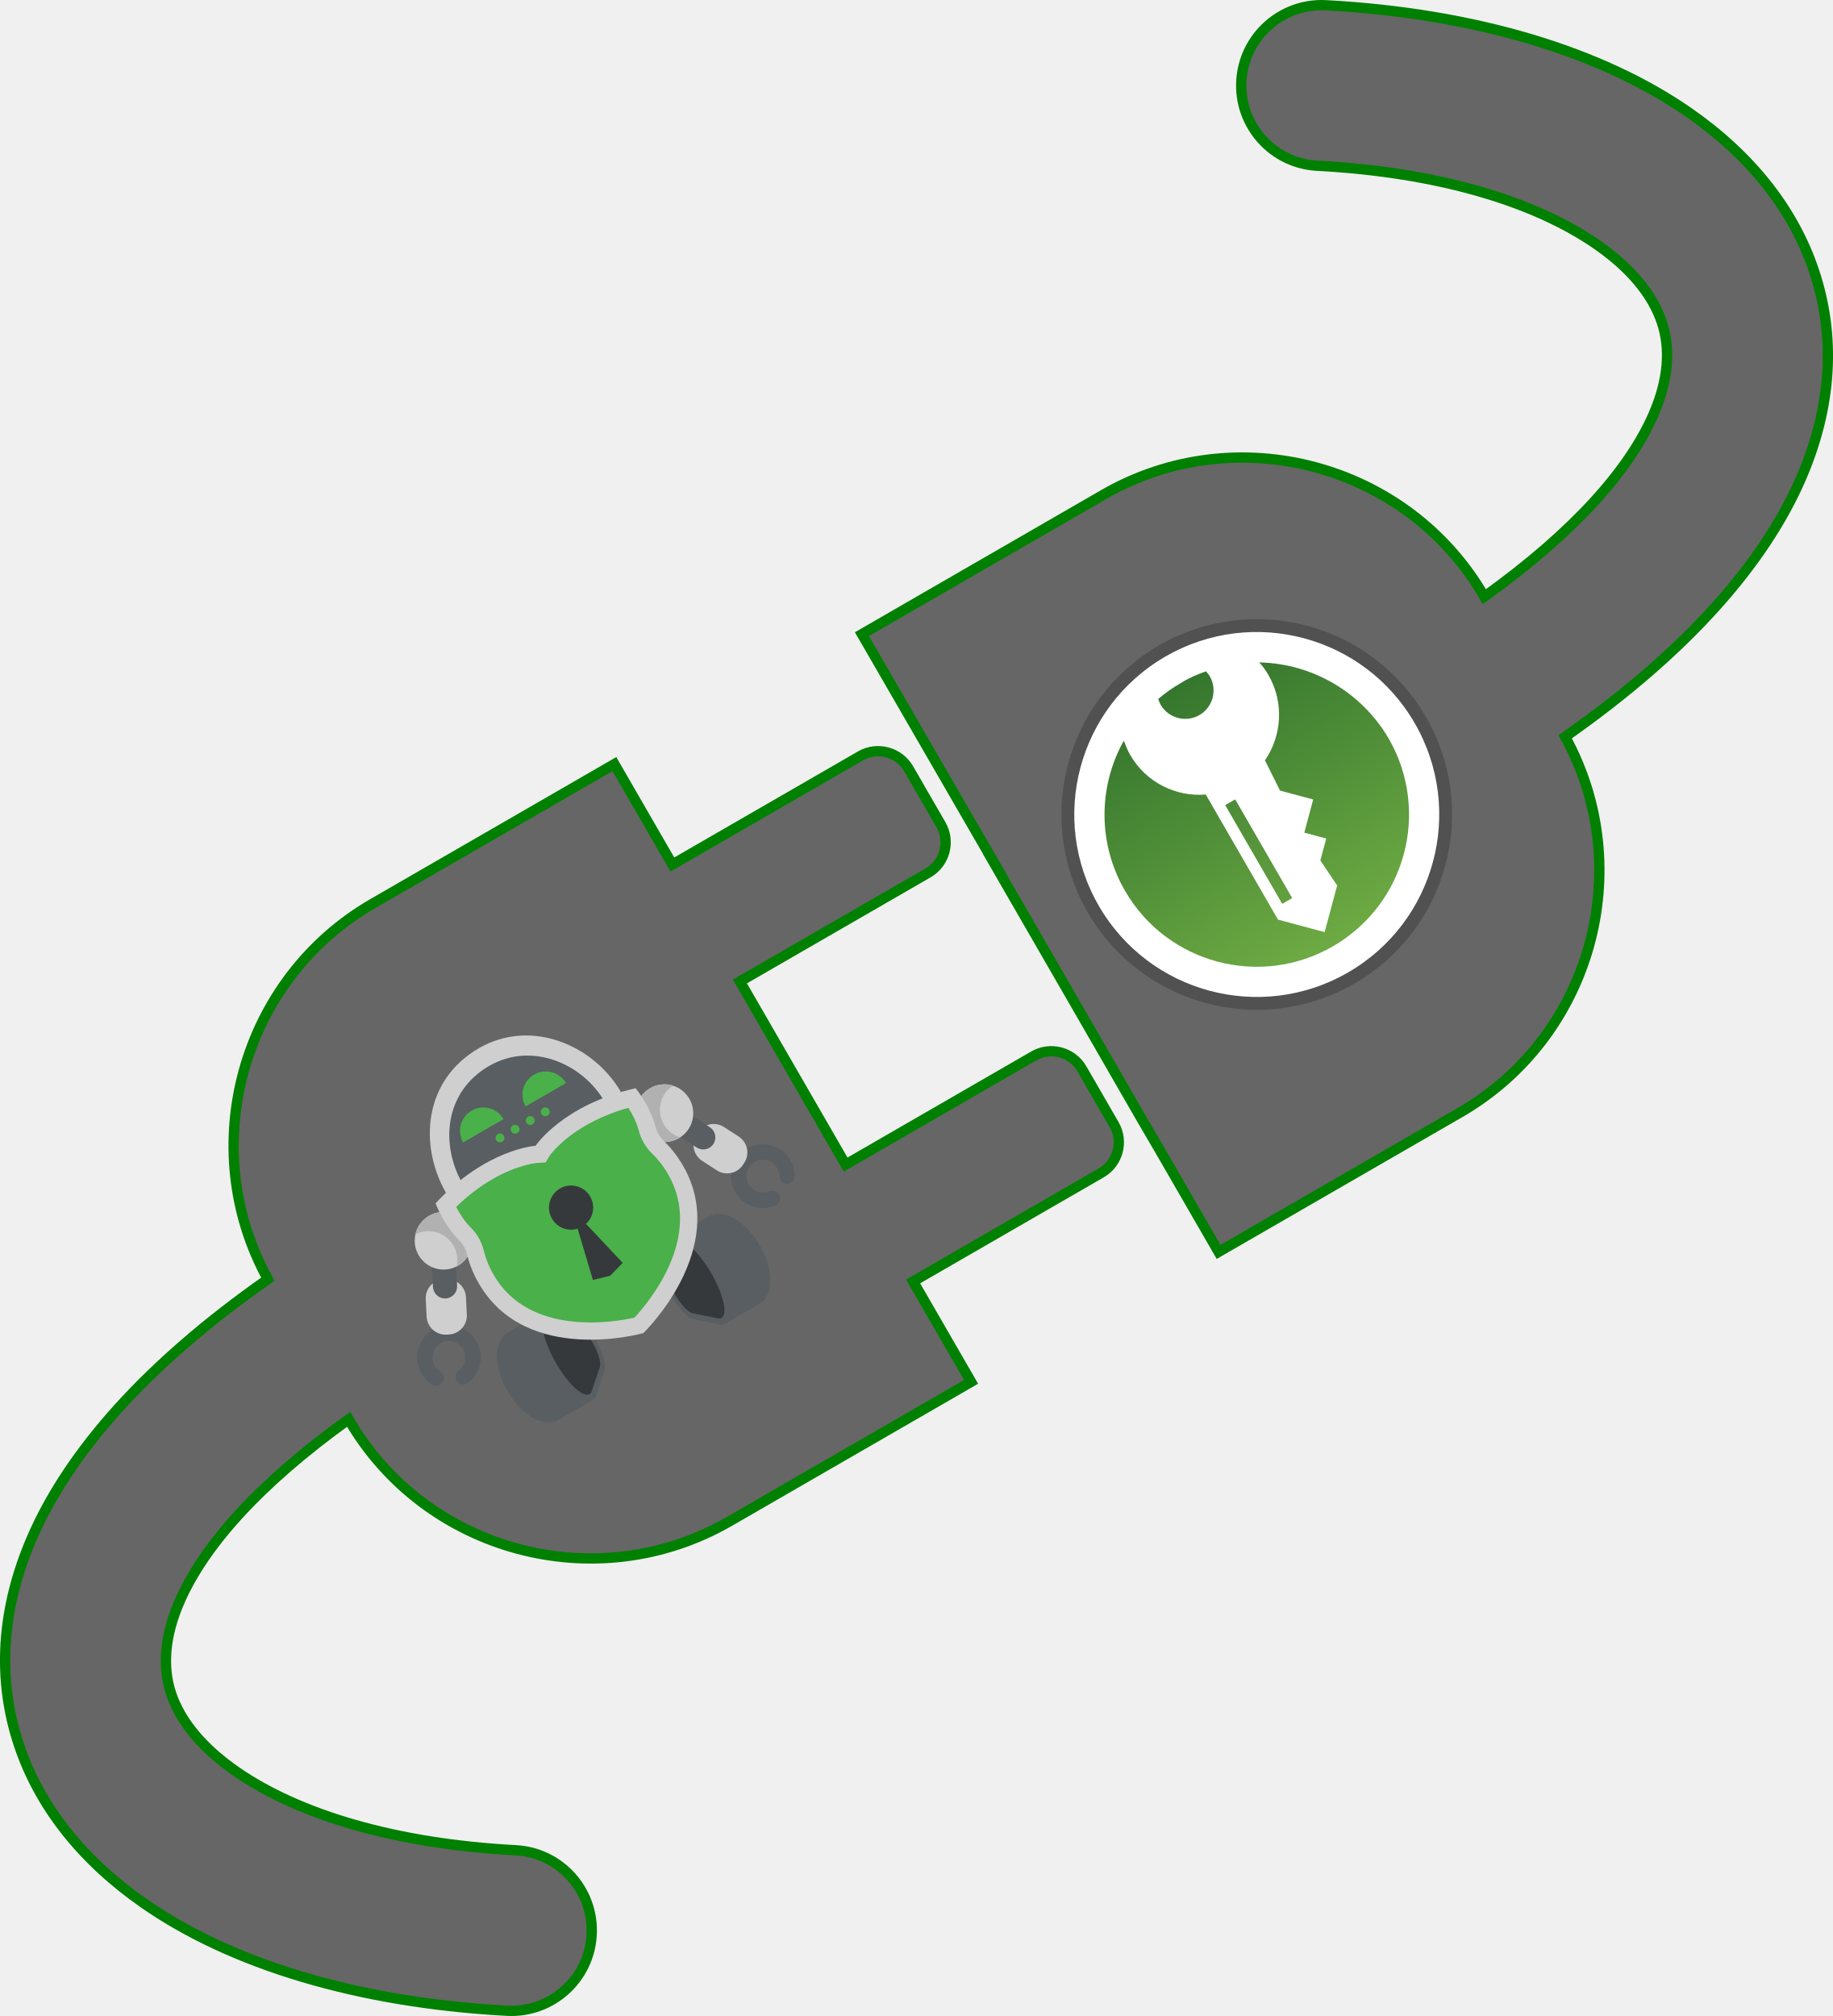
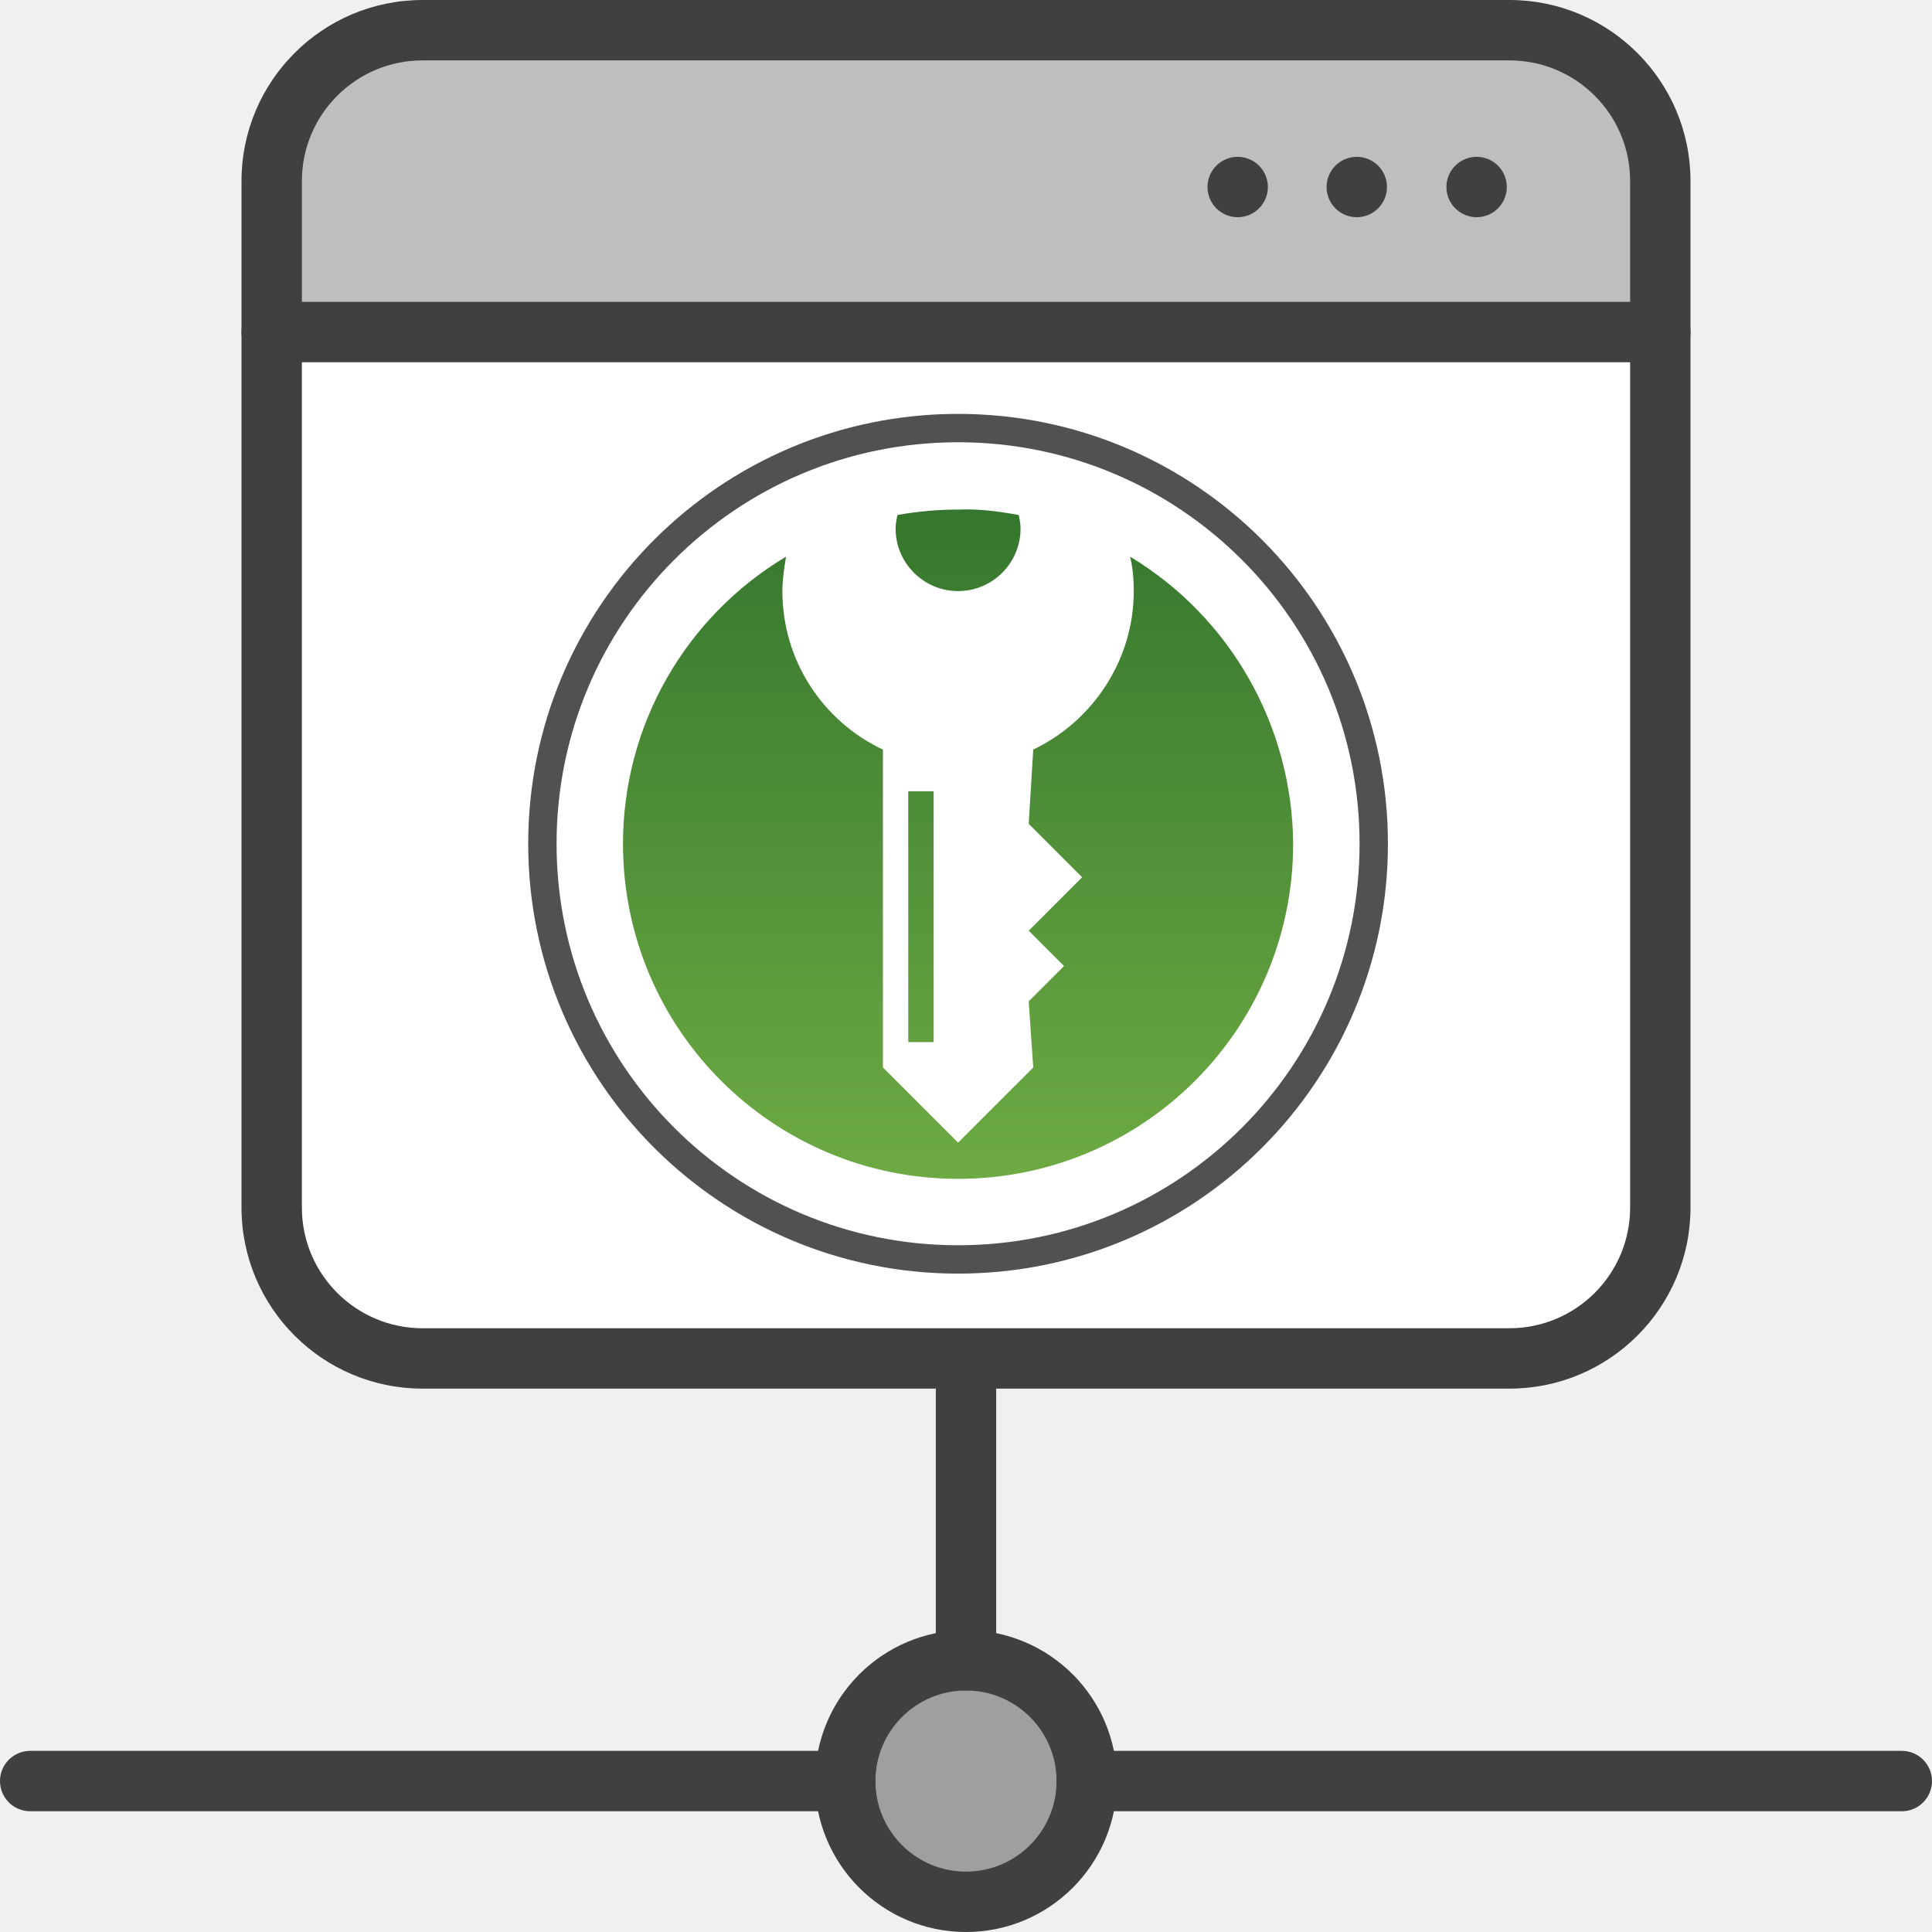
- <svg xmlns="http://www.w3.org/2000/svg" width="47.142mm" height="51.85mm" viewBox="0 0 47.142 51.85" version="1.1" id="svg952">
-   <defs id="defs946">
-     <linearGradient id="SVGID_1_" gradientUnits="userSpaceOnUse" x1="50" y1="-654.863" x2="50" y2="-728.467" gradientTransform="matrix(0.09165435,-0.05291667,-0.05291667,-0.09165435,73.37748,82.40022)">
-       <stop offset="0" style="stop-color:#35762e" id="stop4" />
-       <stop offset="1" style="stop-color:#6daa43" id="stop6" />
+ <svg xmlns="http://www.w3.org/2000/svg" data-name="Слой 1" id="Слой_1" viewBox="0 0 128 128" version="1.1">
+   <defs id="defs4">
+     <style id="style2">.cls-1{fill:#fff;}.cls-2{fill:#bebebe;}.cls-3{fill:#9f9f9f;}.cls-4{fill:#404040;}</style>
+     <linearGradient id="SVGID_1_" gradientUnits="userSpaceOnUse" x1="50" y1="-654.863" x2="50" y2="-728.467" gradientTransform="matrix(0.6,0,0,-0.6,33.47513,-359.3649)">
+       <stop offset="0" style="stop-color:#35762e" id="stop97" />
+       <stop offset="1" style="stop-color:#6daa43" id="stop99" />
    </linearGradient>
  </defs>
-   <g id="layer1" transform="translate(-82.26229,-122.2417)">
-     <g id="g6" style="fill:#666666;stroke:#008000;stroke-opacity:1" transform="matrix(-0.1322917,-0.2291359,0.2291359,-0.1322917,107.9796,157.6861)">
-       <path class="st0" d="m 44.95,24.54 c -8.972,0.031 0.868,0 24.39,0 v 27.11 c 0,14.91 -12.2,27.11 -27.1,27.11 1.08,10.77 3.62,18.33 7.1,23.06 2.18,2.96 4.69,4.66 7.35,5.21 2.86,0.59 6.17,-0.01 9.72,-1.68 6.76,-3.19 13.88,-9.95 20.23,-19.71 2.35,-3.62 7.19,-4.64 10.8,-2.29 3.62,2.35 4.64,7.19 2.3,10.8 -7.98,12.26 -17.37,20.97 -26.65,25.34 -6.6,3.11 -13.24,4.13 -19.51,2.84 C 47.12,121 41.35,117.32 36.74,111.06 31.49,103.92 27.79,93.27 26.52,78.75 11.88,78.44 0,66.37 0,51.65 V 24.54 h 11.27 c 7.3,-0.04 -0.017,0 33.68,0 z" id="path4" style="fill:#666666;stroke:#008000;stroke-opacity:1" />
-     </g>
-     <circle style="clip-rule:evenodd;fill:#ffffff;fill-rule:evenodd;stroke:#515151;stroke-width:0.331;stroke-linecap:round;stroke-linejoin:round" cx="27.638" cy="181.298" r="4.858" id="circle2" transform="rotate(-30)" />
-     <path style="fill:url(#SVGID_1_);stroke-width:0.106" d="m 113.278,139.508 c 0.036,0.041 0.071,0.081 0.098,0.127 0.201,0.348 0.081,0.796 -0.267,0.998 -0.348,0.201 -0.796,0.081 -0.998,-0.267 -0.026,-0.046 -0.044,-0.097 -0.061,-0.148 0.18,-0.153 0.381,-0.293 0.582,-0.41 0.206,-0.131 0.423,-0.22 0.646,-0.3 z m -1.948,2.151 c 0.407,0.706 1.174,1.082 1.943,1.017 l 1.857,3.217 1.2,0.322 0.322,-1.2 -0.432,-0.643 0.151,-0.564 -0.564,-0.151 0.229,-0.853 -0.853,-0.229 -0.388,-0.778 c 0.432,-0.628 0.499,-1.486 0.091,-2.191 -0.069,-0.119 -0.141,-0.224 -0.238,-0.327 1.372,0.027 2.63,0.767 3.327,1.953 1.079,1.87 0.446,4.264 -1.433,5.349 -1.87,1.079 -4.264,0.446 -5.349,-1.433 -0.688,-1.192 -0.7,-2.651 -0.028,-3.858 0.051,0.13 0.096,0.25 0.164,0.369 z m 2.443,1.29 0.257,-0.148 1.466,2.539 -0.257,0.148 z" id="path9" />
-     <g id="g6-3" style="fill:#666666;stroke:#008000;stroke-opacity:1" transform="matrix(0.1322917,0.2291359,-0.2291359,0.1322917,103.687,138.6472)">
-       <path class="st0" d="m 14.7,0 h 6.28 c 1.88,0 3.42,1.54 3.42,3.42 V 24.54 H 44.95 V 3.42 C 44.95,1.54 46.49,0 48.37,0 h 6.28 c 1.88,0 3.42,1.54 3.42,3.42 v 21.12 h 11.27 v 27.11 c 0,14.91 -12.2,27.11 -27.1,27.11 1.08,10.77 3.62,18.33 7.1,23.06 2.18,2.96 4.69,4.66 7.35,5.21 2.86,0.59 6.17,-0.01 9.72,-1.68 6.76,-3.19 13.88,-9.95 20.23,-19.71 2.35,-3.62 7.19,-4.64 10.8,-2.29 3.62,2.35 4.64,7.19 2.3,10.8 -7.98,12.26 -17.37,20.97 -26.65,25.34 -6.6,3.11 -13.24,4.13 -19.51,2.84 C 47.12,121 41.35,117.32 36.74,111.06 31.49,103.92 27.79,93.27 26.52,78.75 11.88,78.44 0,66.37 0,51.65 V 24.54 H 11.27 V 3.42 C 11.27,1.54 12.81,0 14.7,0 Z" id="path4-6" style="fill:#666666;stroke:#008000;stroke-opacity:1" />
-     </g>
-     <path d="m 94.582,149.199 c -1.449,0.836 -1.539,2.527 -0.846,3.727 l 4.497,-2.596 c -0.693,-1.2 -2.305,-1.908 -3.651,-1.131 z" fill="#cfcfcf" id="path2" style="stroke-width:0.01" />
-     <path d="m 94.845,149.655 c -1.177,0.679 -1.25,2.053 -0.687,3.028 l 1.946,-0.847 1.707,-1.262 c -0.563,-0.975 -1.872,-1.55 -2.966,-0.919 z" fill="#585e62" id="path4-5" style="stroke-width:0.01" />
-     <path d="m 94.274,157.824 a 0.198,0.198 0 0 1 -0.216,-0.331 0.423,0.423 0 1 0 -0.47,0.022 0.198,0.198 0 0 1 -0.204,0.339 0.819,0.819 0 1 1 0.909,-0.042 0.215,0.215 0 0 1 -0.019,0.013 z" fill="#585e62" id="path6" style="stroke-width:0.01" />
-     <rect fill="#cfcfcf" height="1.426" rx="0.489" transform="rotate(-2.91)" width="1.036" x="85.189" y="159.699" id="rect8" style="stroke-width:0.01" />
-     <path d="m 93.351,154.409 0.62,-0.032 0.047,0.934 a 0.311,0.311 0 0 1 -0.294,0.326 0.311,0.311 0 0 1 -0.326,-0.294 z" fill="#585e62" id="path10" style="stroke-width:0.01" />
-     <circle cx="4.045" cy="180.335" fill="#cfcfcf" r="0.742" id="circle12" style="stroke-width:0.01" transform="rotate(-30)" />
-     <path d="m 93.65,153.413 a 0.743,0.743 0 0 0 -0.709,0.577 0.743,0.743 0 0 1 1.065,0.825 0.743,0.743 0 0 0 -0.356,-1.401 z" fill="#b1b1b1" id="path14" style="stroke-width:0.01" />
-     <path d="m 102.229,153.232 a 0.219,0.219 0 0 1 -0.02,0.01 0.819,0.819 0 1 1 0.491,-0.766 0.198,0.198 0 1 1 -0.395,0.008 0.423,0.423 0 1 0 -0.254,0.396 0.198,0.198 0 0 1 0.178,0.353 z" fill="#585e62" id="path16" style="stroke-width:0.01" />
-     <rect fill="#cfcfcf" height="1.426" rx="0.489" transform="rotate(122.91)" width="1.036" x="72.148" y="-167.797" id="rect18" style="stroke-width:0.01" />
-     <path d="m 100.61,151.663 a 0.311,0.311 0 0 1 -0.43,0.092 l -0.785,-0.508 0.338,-0.522 0.785,0.508 a 0.311,0.311 0 0 1 0.092,0.43 z" fill="#585e62" id="path20" style="stroke-width:0.01" />
-     <circle cx="10.603" cy="180.335" fill="#cfcfcf" r="0.742" id="circle22" style="stroke-width:0.01" transform="rotate(-30)" />
-     <path d="m 98.721,150.486 a 0.743,0.743 0 0 1 0.854,-0.326 0.743,0.743 0 0 0 0.182,1.335 0.742,0.742 0 0 1 -1.036,-1.009 z" fill="#b1b1b1" id="path24" style="stroke-width:0.01" />
-     <path d="m 96.629,158.757 c -0.314,0.181 -0.771,-0.01 -1.137,-0.476 -0.197,-0.25 -0.342,-0.547 -0.409,-0.837 -0.073,-0.312 -0.047,-0.585 0.073,-0.77 a 0.512,0.512 0 0 1 0.174,-0.167 l 0.887,-0.512 1.299,2.251 z" fill="#585e62" id="path26" style="stroke-width:0.01" />
-     <path d="m 97.508,158.249 c -0.182,0.105 -0.53,-0.149 -0.865,-0.633 -0.18,-0.26 -0.334,-0.552 -0.433,-0.824 -0.107,-0.293 -0.138,-0.532 -0.09,-0.676 0.018,-0.055 0.048,-0.095 0.089,-0.118 0.041,-0.023 0.09,-0.029 0.146,-0.018 l 0.643,0.13 c 0.225,0.045 0.517,0.433 0.678,0.774 0.124,0.263 0.172,0.496 0.13,0.625 l -0.209,0.621 c -0.018,0.056 -0.048,0.096 -0.088,0.119 z" fill="#585e62" id="path28" style="stroke-width:0.01" />
-     <path d="m 96.394,156.138 0.642,0.13 c 0.145,0.029 0.387,0.319 0.542,0.646 0.103,0.218 0.14,0.398 0.112,0.485 l -0.209,0.621 c -0.078,0.232 -0.42,0.021 -0.763,-0.474 -0.343,-0.495 -0.557,-1.084 -0.479,-1.317 0.026,-0.077 0.082,-0.105 0.156,-0.091 z" fill="#35393b" id="path30" style="stroke-width:0.01" />
-     <path d="m 101.786,155.78 c 0.314,-0.181 0.377,-0.673 0.156,-1.223 -0.118,-0.295 -0.303,-0.57 -0.52,-0.773 -0.234,-0.219 -0.484,-0.333 -0.703,-0.322 a 0.512,0.512 0 0 0 -0.232,0.067 l -0.887,0.512 1.299,2.251 z" fill="#585e62" id="path32" style="stroke-width:0.01" />
-     <path d="m 100.906,156.287 c 0.182,-0.105 0.136,-0.534 -0.115,-1.066 -0.135,-0.286 -0.311,-0.565 -0.497,-0.787 -0.2,-0.239 -0.392,-0.386 -0.54,-0.416 -0.057,-0.011 -0.106,-0.006 -0.147,0.018 -0.041,0.023 -0.07,0.063 -0.089,0.118 l -0.209,0.621 c -0.073,0.217 0.116,0.664 0.331,0.974 0.166,0.239 0.344,0.398 0.476,0.425 l 0.642,0.13 c 0.058,0.012 0.107,0.006 0.148,-0.017 z" fill="#585e62" id="path34" style="stroke-width:0.01" />
-     <path d="m 99.635,154.266 -0.209,0.621 c -0.047,0.14 0.082,0.494 0.288,0.792 0.137,0.198 0.275,0.321 0.365,0.339 l 0.642,0.13 c 0.241,0.049 0.228,-0.353 -0.029,-0.898 -0.257,-0.544 -0.66,-1.025 -0.901,-1.074 -0.08,-0.015 -0.132,0.019 -0.156,0.09 z" fill="#35393b" id="path36" style="stroke-width:0.01" />
-     <path d="m 99.35,151.602 a 0.827,0.827 0 0 1 -0.23,-0.388 c -0.137,-0.528 -0.51,-0.983 -0.51,-0.983 -1.871,0.42 -2.574,1.48 -2.574,1.48 0,0 -1.268,0.074 -2.572,1.48 0,0 0.206,0.551 0.594,0.935 a 0.828,0.828 0 0 1 0.22,0.394 c 0.043,0.176 0.128,0.434 0.297,0.728 1.228,2.135 4.234,1.28 4.234,1.28 0,0 2.25,-2.169 1.021,-4.304 -0.17,-0.294 -0.35,-0.497 -0.481,-0.623 z" fill="#cfcfcf" id="path38" style="stroke-width:0.01" />
-     <path d="m 98.58,156.131 c -0.513,0.115 -2.703,0.496 -3.622,-1.102 -0.147,-0.254 -0.217,-0.473 -0.251,-0.613 a 1.269,1.269 0 0 0 -0.338,-0.604 c -0.165,-0.163 -0.292,-0.37 -0.376,-0.529 0.296,-0.288 0.611,-0.528 0.939,-0.717 0.649,-0.373 1.131,-0.413 1.135,-0.414 l 0.225,-0.013 0.114,-0.184 c 9.26e-4,-5.3e-4 0.277,-0.397 0.926,-0.77 0.328,-0.188 0.694,-0.34 1.092,-0.451 0.095,0.152 0.21,0.366 0.268,0.591 a 1.269,1.269 0 0 0 0.352,0.596 c 0.103,0.099 0.257,0.271 0.403,0.525 0.923,1.604 -0.509,3.299 -0.867,3.684 z" fill="#49b04a" id="path40" style="stroke-width:0.01" />
-     <path d="m 97.442,153.017 a 0.568,0.568 0 1 0 -0.324,0.826 l 0.393,1.32 0.446,-0.111 0.32,-0.33 -0.943,-1.004 a 0.568,0.568 0 0 0 0.108,-0.701 z" fill="#35393b" id="path42" style="stroke-width:0.01" />
-     <g fill="#49b04a" id="g56" transform="matrix(0.00856696,-0.00494614,0.00494614,0.00856696,89.84725,151.9329)">
-       <path d="M 454.94,131.08 A 60.64,60.64 0 0 0 394.3,191.72 H 515.58 A 60.64,60.64 0 0 0 454.94,131.08 Z" id="path44" />
-       <path d="m 642.38,131.08 a 60.64,60.64 0 0 0 -60.64,60.64 H 703 a 60.64,60.64 0 0 0 -60.62,-60.64 z" id="path46" />
-       <circle cx="483.23" cy="229.43" r="11.52" id="circle48" />
-       <circle cx="528.52" cy="229.43" r="11.52" id="circle50" />
-       <circle cx="573.8" cy="229.43" r="11.52" id="circle52" />
-       <circle cx="619.09" cy="229.43" r="11.52" id="circle54" />
-     </g>
-   </g>
+   <rect class="cls-1" height="88" rx="10" ry="10" width="92" x="18" y="2" id="rect8" />
+   <path class="cls-2" d="M110,22V12A10,10,0,0,0,100,2H28A10,10,0,0,0,18,12V22Z" id="path10" />
+   <circle class="cls-3" cx="64" cy="118" r="8" id="circle12" />
+   <path class="cls-4" d="M64,128a10,10,0,1,1,10-10A10,10,0,0,1,64,128Zm0-16a6,6,0,1,0,6,6A6,6,0,0,0,64,112Z" id="path14" />
+   <path class="cls-4" d="M126,120H72a2,2,0,0,1,0-4h54a2,2,0,0,1,0,4Z" id="path16" />
+   <path class="cls-4" d="M56,120H2a2,2,0,0,1,0-4H56a2,2,0,0,1,0,4Z" id="path18" />
+   <path class="cls-4" d="M64,112a2,2,0,0,1-2-2V90.9a2,2,0,0,1,4,0V110A2,2,0,0,1,64,112Z" id="path20" />
+   <path class="cls-4" d="M110,24H18a2,2,0,0,1,0-4h92a2,2,0,0,1,0,4Z" id="path22" />
+   <path class="cls-4" d="M97.83,10.39a2,2,0,1,0,2,2,2,2,0,0,0-2-2Z" id="path24" />
+   <path class="cls-4" d="M89.89,10.39a2,2,0,1,0,2,2,2,2,0,0,0-2-2Z" id="path26" />
+   <path class="cls-4" d="M82,10.39a2,2,0,1,0,2,2,2,2,0,0,0-2-2Z" id="path28" />
+   <path class="cls-4" d="M100,92H28A12,12,0,0,1,16,80V12A12,12,0,0,1,28,0h72a12,12,0,0,1,12,12V80A12,12,0,0,1,100,92ZM28,4a8,8,0,0,0-8,8V80a8,8,0,0,0,8,8h72a8,8,0,0,0,8-8V12a8,8,0,0,0-8-8Z" id="path36" />
+   <circle style="clip-rule:evenodd;fill:#ffffff;fill-rule:evenodd;stroke:#515151;stroke-width:1.879;stroke-linecap:round;stroke-linejoin:round" cx="63.475" cy="55.901" r="27.54" id="circle95" />
+   <path style="fill:url(#SVGID_1_);stroke-width:0.6" d="m 67.495,34.121 c 0.06,0.3 0.12,0.6 0.12,0.9 0,2.28 -1.86,4.14 -4.14,4.14 -2.28,0 -4.14,-1.86 -4.14,-4.14 0,-0.3 0.06,-0.6 0.12,-0.9 1.32,-0.24 2.7,-0.36 4.02,-0.36 1.38,-0.06 2.7,0.12 4.02,0.36 z m -15.66,5.04 c 0,4.62 2.7,8.64 6.66,10.5 v 21.06 l 4.98,4.98 4.98,-4.98 -0.3,-4.38 2.34,-2.34 -2.34,-2.34 3.54,-3.54 -3.54,-3.54 0.3,-4.92 c 3.9,-1.86 6.66,-5.88 6.66,-10.5 0,-0.78 -0.06,-1.5 -0.24,-2.28 6.66,4.02 10.74,11.22 10.8,19.02 0,12.24 -9.9,22.2 -22.2,22.2 -12.24,0 -22.2,-9.9 -22.2,-22.2 0,-7.8 4.08,-15 10.8,-19.02 -0.12,0.78 -0.24,1.5 -0.24,2.28 z m 8.34,13.26 h 1.68 v 16.62 h -1.68 z" id="path102" />
</svg>
